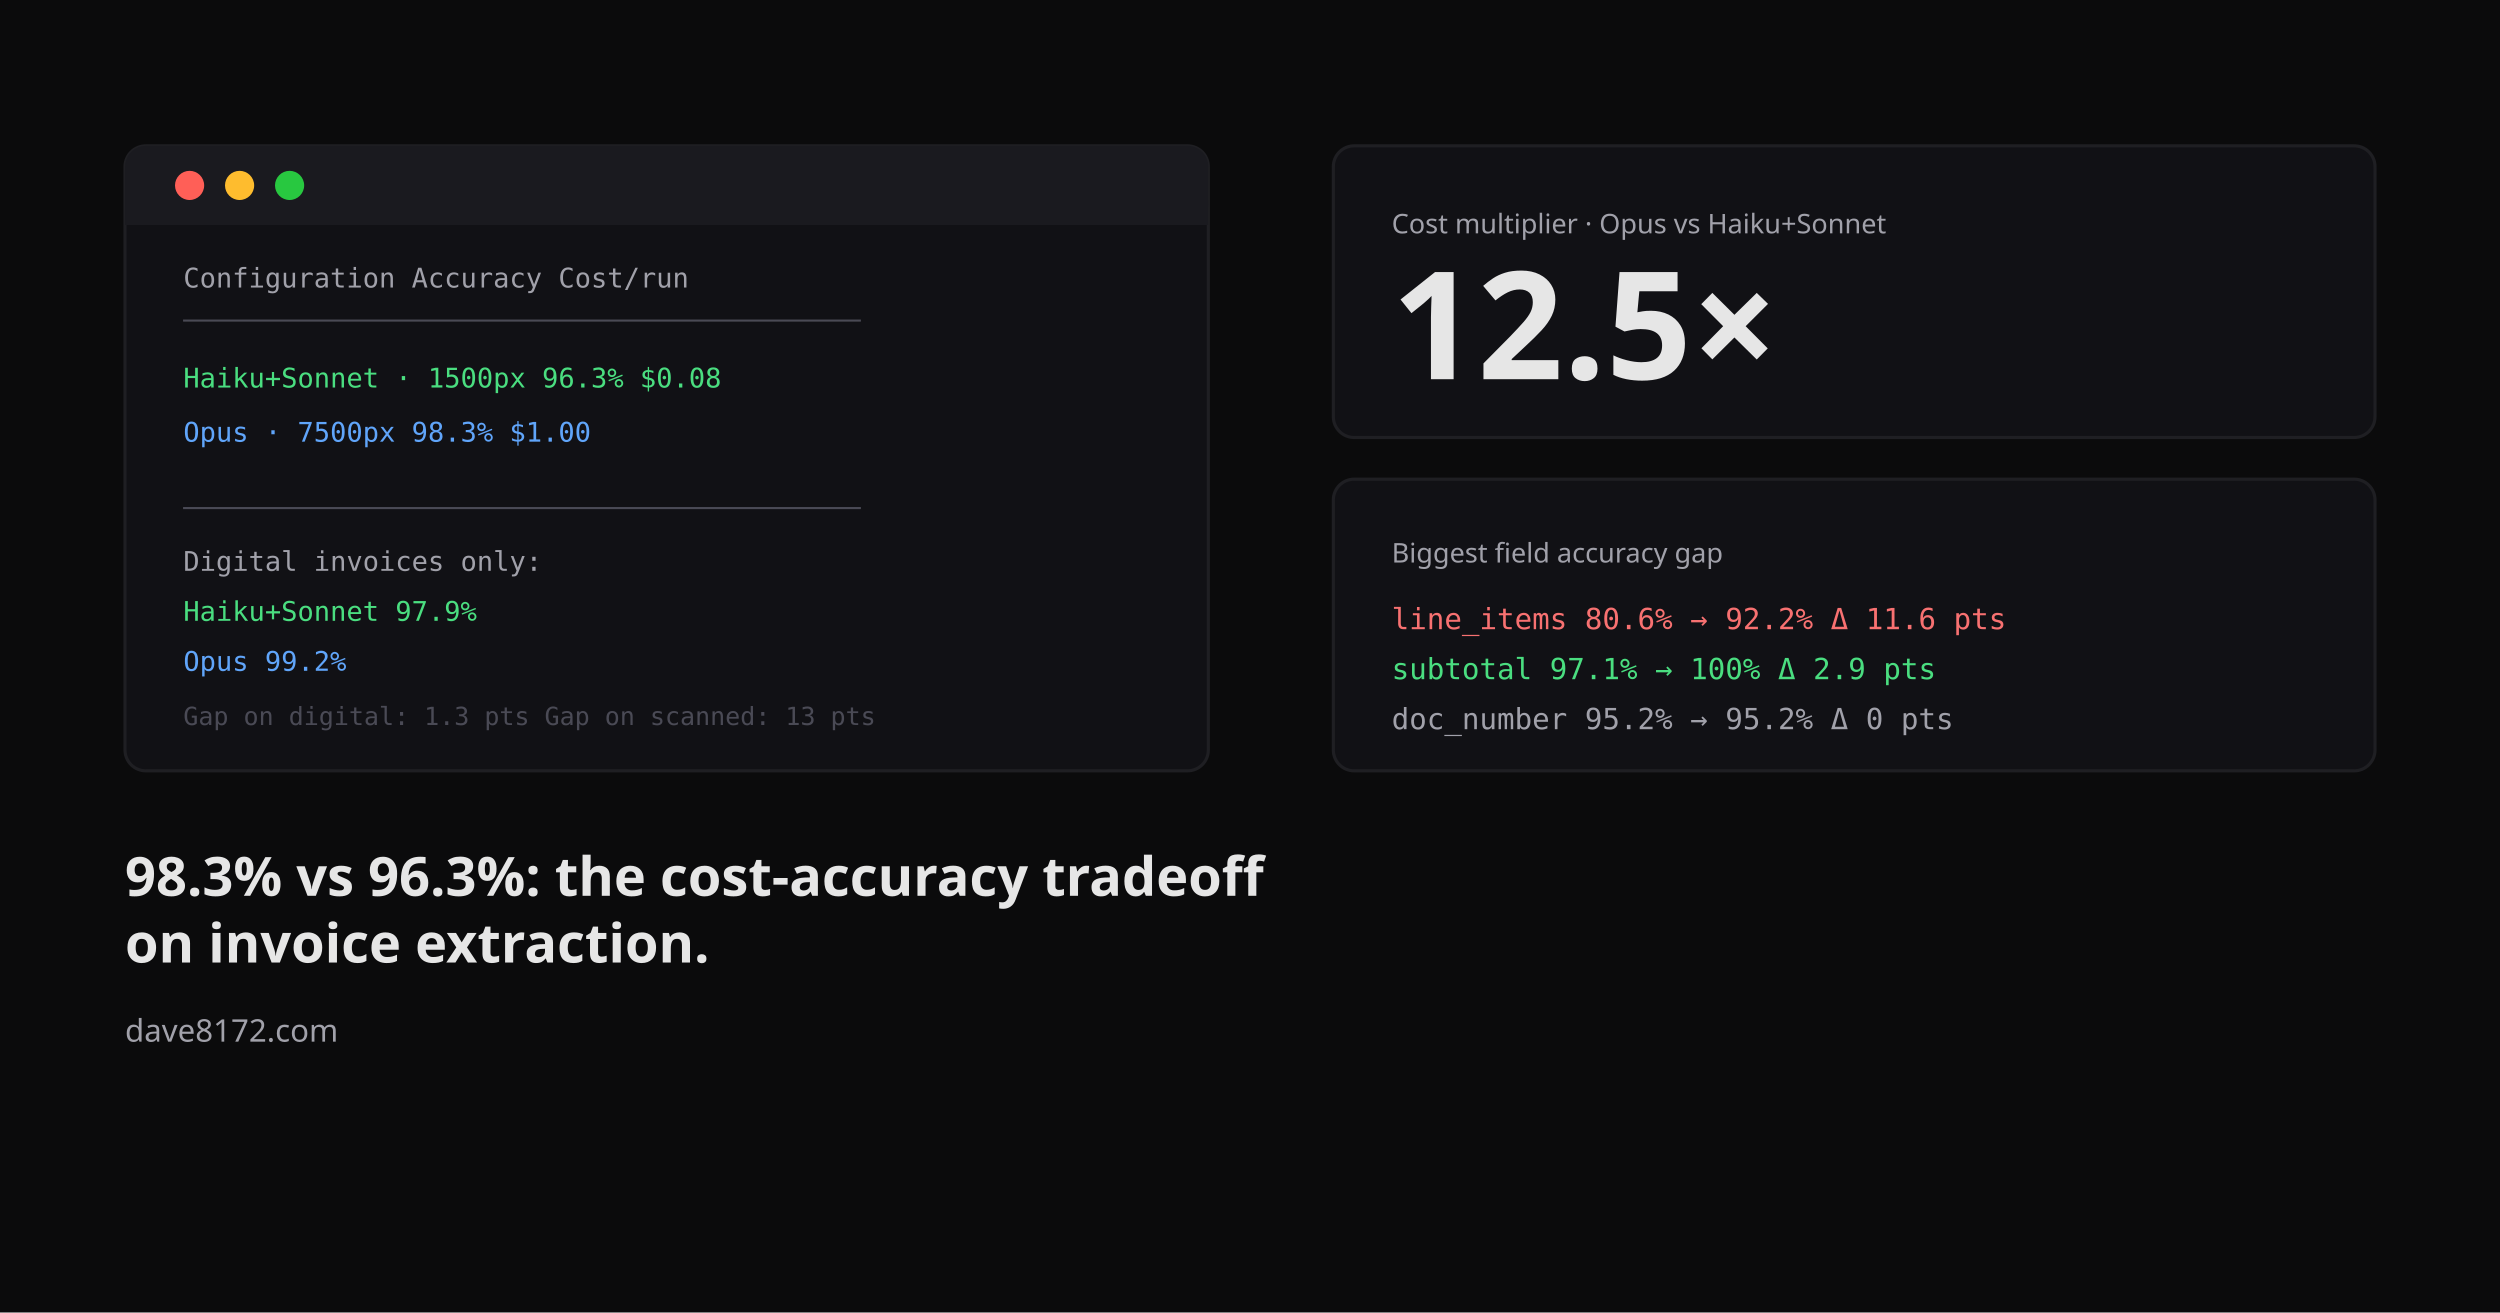
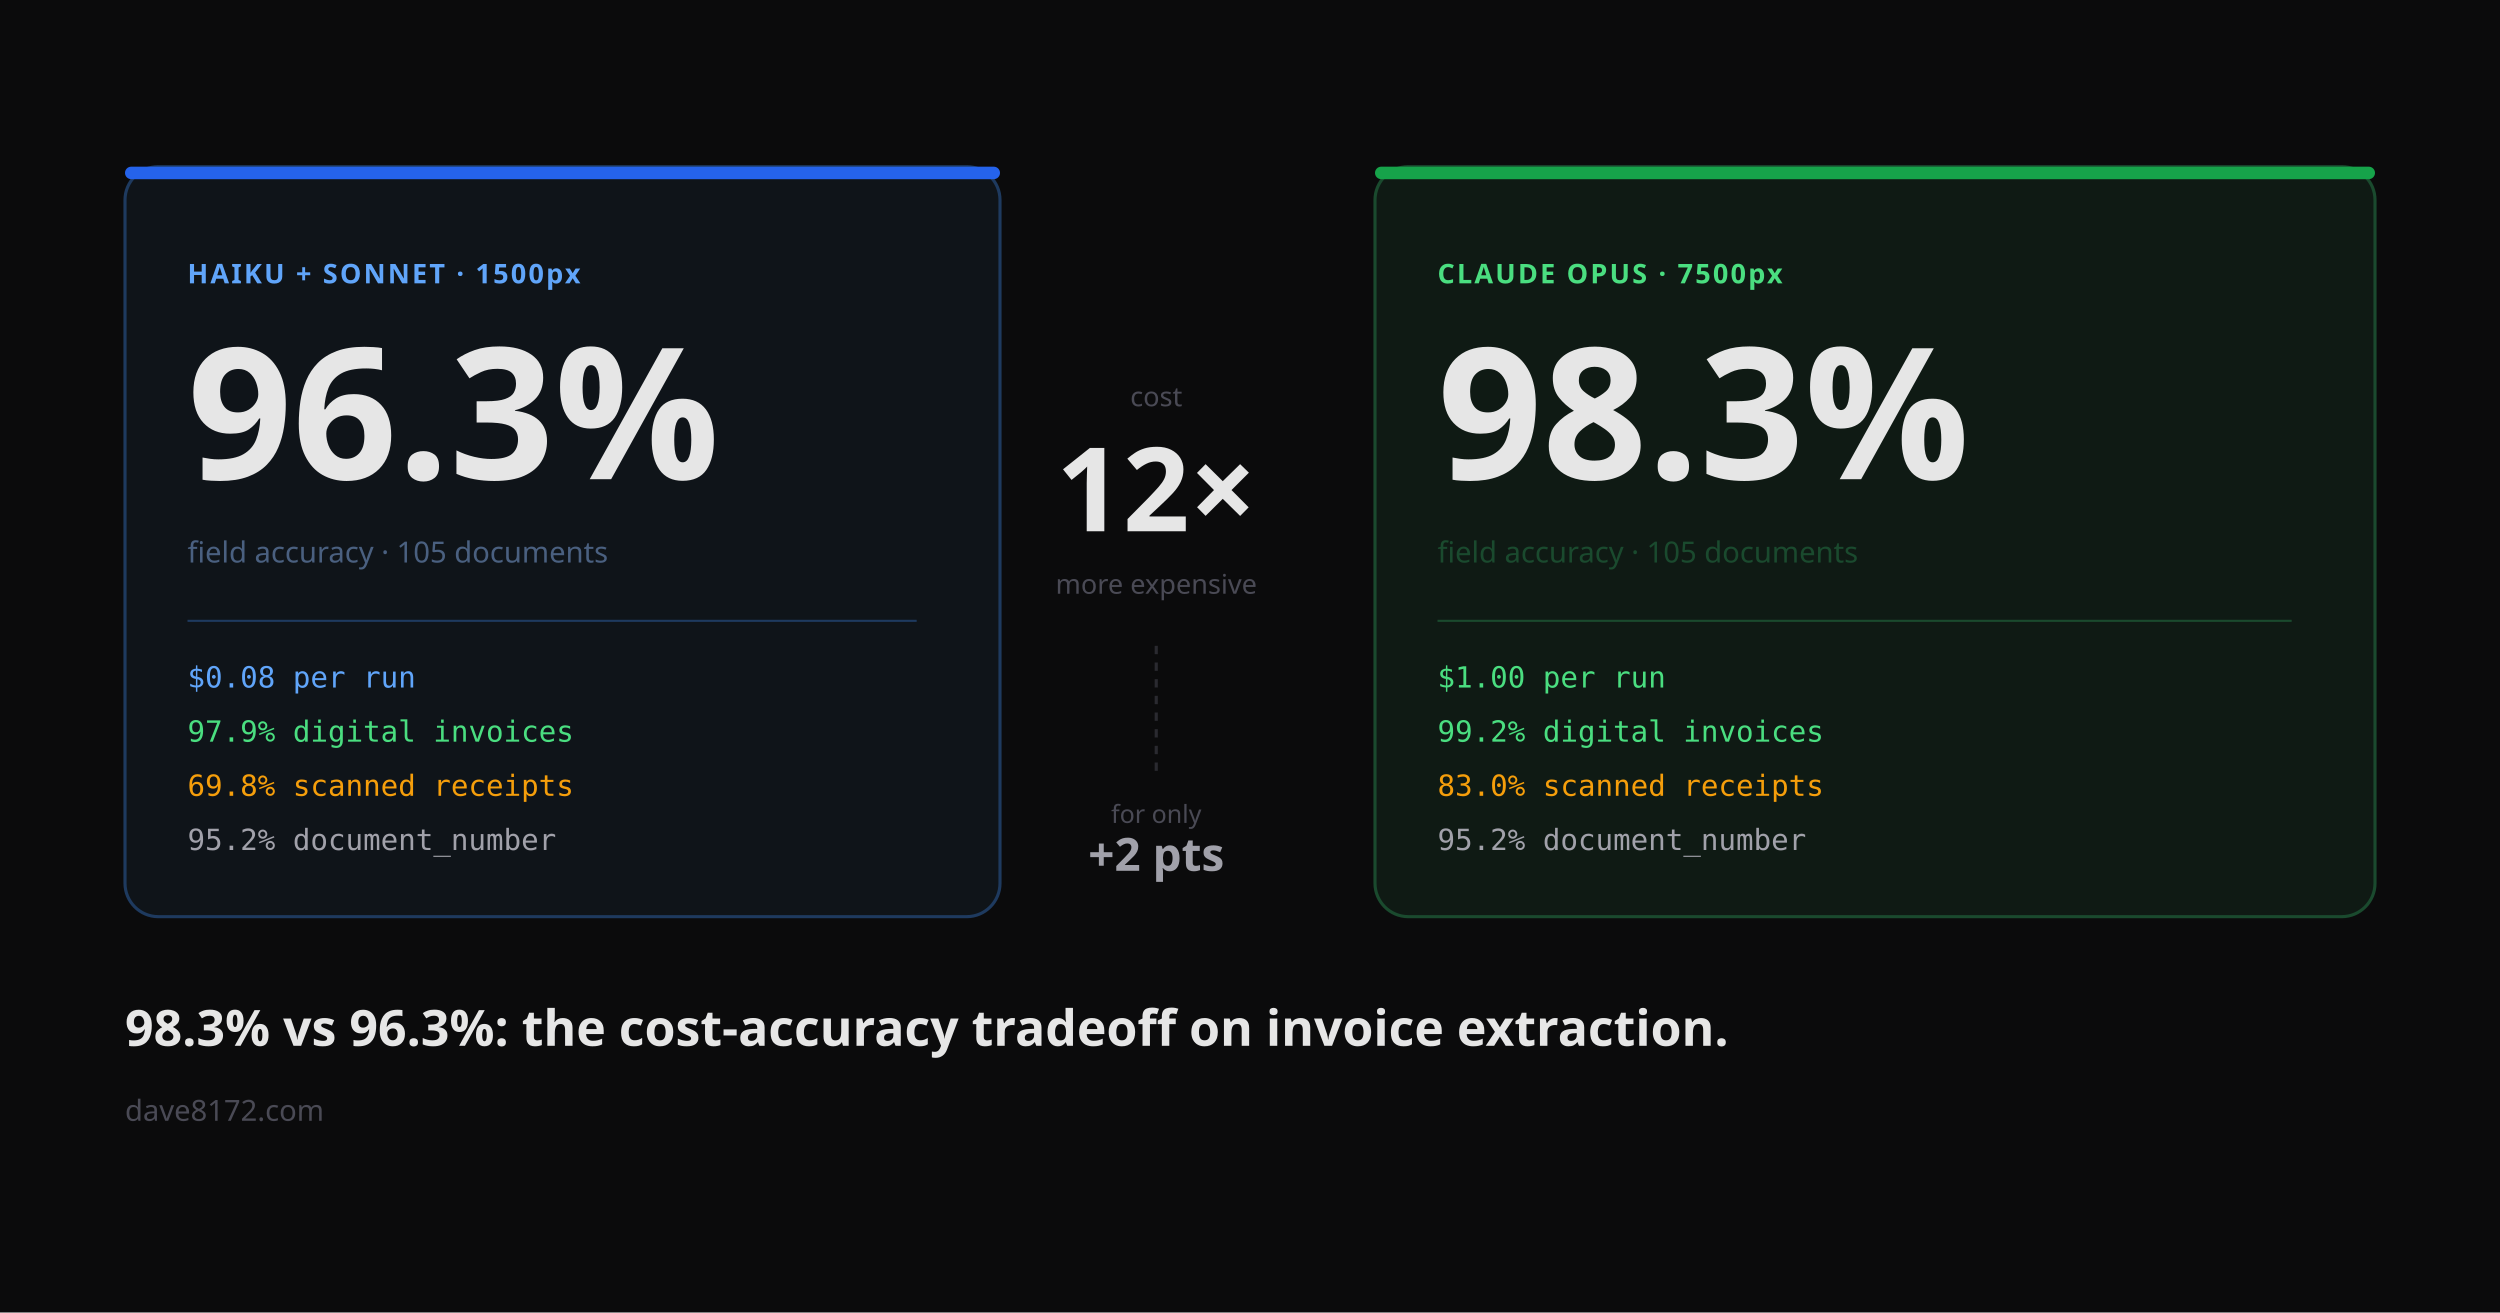
<svg xmlns="http://www.w3.org/2000/svg" viewBox="0 0 1200 630" width="1200" height="630">
  <rect width="1200" height="630" fill="#0b0b0c" />
-   <rect x="60" y="70" width="520" height="300" rx="10" fill="#111115" stroke="#1f1f23" stroke-width="1.5" />
-   <rect x="60" y="70" width="520" height="38" rx="10" fill="#1a1a1f" />
-   <rect x="60" y="96" width="520" height="12" fill="#1a1a1f" />
-   <circle cx="91" cy="89" r="7" fill="#ff5f57" />
-   <circle cx="115" cy="89" r="7" fill="#febc2e" />
-   <circle cx="139" cy="89" r="7" fill="#28c840" />
-   <text x="88" y="138" font-family="monospace" font-size="13" fill="#a1a1aa">Configuration              Accuracy   Cost/run</text>
-   <text x="88" y="158" font-family="monospace" font-size="12" fill="#4a4a55">─────────────────────────────────────────────</text>
-   <text x="88" y="186" font-family="monospace" font-size="13" fill="#4ade80">Haiku+Sonnet · 1500px      96.3%      $0.08</text>
-   <text x="88" y="212" font-family="monospace" font-size="13" fill="#60a5fa">Opus         · 7500px      98.3%      $1.00</text>
-   <text x="88" y="248" font-family="monospace" font-size="12" fill="#4a4a55">─────────────────────────────────────────────</text>
-   <text x="88" y="274" font-family="monospace" font-size="13" fill="#a1a1aa">Digital invoices only:</text>
-   <text x="88" y="298" font-family="monospace" font-size="13" fill="#4ade80">Haiku+Sonnet               97.9%</text>
-   <text x="88" y="322" font-family="monospace" font-size="13" fill="#60a5fa">Opus                       99.2%</text>
-   <text x="88" y="348" font-family="monospace" font-size="12" fill="#4a4a55">Gap on digital: 1.3 pts   Gap on scanned: 13 pts</text>
-   <rect x="640" y="70" width="500" height="140" rx="10" fill="#111115" stroke="#1f1f23" stroke-width="1.5" />
-   <text x="668" y="112" font-family="system-ui,sans-serif" font-size="13" font-weight="500" fill="#a1a1aa">Cost multiplier · Opus vs Haiku+Sonnet</text>
-   <text x="668" y="182" font-family="system-ui,sans-serif" font-size="72" font-weight="700" fill="#e6e6e6">12.5×</text>
-   <rect x="640" y="230" width="500" height="140" rx="10" fill="#111115" stroke="#1f1f23" stroke-width="1.5" />
-   <text x="668" y="270" font-family="system-ui,sans-serif" font-size="13" font-weight="500" fill="#a1a1aa">Biggest field accuracy gap</text>
-   <text x="668" y="302" font-family="monospace" font-size="14" fill="#f87171">line_items   80.6%  →  92.2%   Δ 11.6 pts</text>
-   <text x="668" y="326" font-family="monospace" font-size="14" fill="#4ade80">subtotal     97.1%  →  100%    Δ 2.9 pts</text>
-   <text x="668" y="350" font-family="monospace" font-size="14" fill="#a1a1aa">doc_number   95.2%  →  95.2%   Δ 0 pts</text>
-   <text x="60" y="430" font-family="system-ui,sans-serif" font-size="26" font-weight="700" fill="#e6e6e6">98.3% vs 96.3%: the cost-accuracy tradeoff</text>
-   <text x="60" y="462" font-family="system-ui,sans-serif" font-size="26" font-weight="700" fill="#e6e6e6">on invoice extraction.</text>
-   <text x="60" y="500" font-family="system-ui,sans-serif" font-size="15" fill="#a1a1aa">dave8172.com</text>
+   <rect x="60" y="80" width="420" height="360" rx="16" fill="#0f1419" stroke="#1e3a5f" stroke-width="1.5" />
+   <rect x="60" y="80" width="420" height="6" rx="3" fill="#2563eb" />
+   <text x="90" y="136" font-family="system-ui,sans-serif" font-size="13" font-weight="600" fill="#60a5fa" letter-spacing="0.08em">HAIKU + SONNET · 1500px</text>
+   <text x="90" y="230" font-family="system-ui,sans-serif" font-size="88" font-weight="700" fill="#e6e6e6">96.3%</text>
+   <text x="90" y="270" font-family="system-ui,sans-serif" font-size="14" fill="#4a6080">field accuracy · 105 documents</text>
+   <line x1="90" y1="298" x2="440" y2="298" stroke="#1e3a5f" stroke-width="1" />
+   <text x="90" y="330" font-family="monospace" font-size="14" fill="#60a5fa">$0.08  per run</text>
+   <text x="90" y="356" font-family="monospace" font-size="14" fill="#4ade80">97.9%  digital invoices</text>
+   <text x="90" y="382" font-family="monospace" font-size="14" fill="#f59e0b">69.8%  scanned receipts</text>
+   <text x="90" y="408" font-family="monospace" font-size="14" fill="#a1a1aa">95.2%  document_number</text>
+   <text x="555" y="195" font-family="system-ui,sans-serif" font-size="13" font-weight="500" fill="#4a4a55" text-anchor="middle">cost</text>
+   <text x="555" y="255" font-family="system-ui,sans-serif" font-size="56" font-weight="700" fill="#e6e6e6" text-anchor="middle">12×</text>
+   <text x="555" y="285" font-family="system-ui,sans-serif" font-size="13" fill="#4a4a55" text-anchor="middle">more expensive</text>
+   <line x1="555" y1="310" x2="555" y2="370" stroke="#2a2a30" stroke-width="1.5" stroke-dasharray="4,4" />
+   <text x="555" y="395" font-family="system-ui,sans-serif" font-size="12" fill="#4a4a55" text-anchor="middle">for only</text>
+   <text x="555" y="418" font-family="system-ui,sans-serif" font-size="22" font-weight="700" fill="#a1a1aa" text-anchor="middle">+2 pts</text>
+   <rect x="660" y="80" width="480" height="360" rx="16" fill="#0f1a14" stroke="#1a4a2e" stroke-width="1.5" />
+   <rect x="660" y="80" width="480" height="6" rx="3" fill="#16a34a" />
+   <text x="690" y="136" font-family="system-ui,sans-serif" font-size="13" font-weight="600" fill="#4ade80" letter-spacing="0.08em">CLAUDE OPUS · 7500px</text>
+   <text x="690" y="230" font-family="system-ui,sans-serif" font-size="88" font-weight="700" fill="#e6e6e6">98.3%</text>
+   <text x="690" y="270" font-family="system-ui,sans-serif" font-size="14" fill="#1a4a2e">field accuracy · 105 documents</text>
+   <line x1="690" y1="298" x2="1100" y2="298" stroke="#1a4a2e" stroke-width="1" />
+   <text x="690" y="330" font-family="monospace" font-size="14" fill="#4ade80">$1.00  per run</text>
+   <text x="690" y="356" font-family="monospace" font-size="14" fill="#4ade80">99.2%  digital invoices</text>
+   <text x="690" y="382" font-family="monospace" font-size="14" fill="#f59e0b">83.0%  scanned receipts</text>
+   <text x="690" y="408" font-family="monospace" font-size="14" fill="#a1a1aa">95.2%  document_number</text>
+   <text x="60" y="502" font-family="system-ui,sans-serif" font-size="24" font-weight="700" fill="#e6e6e6">98.3% vs 96.3%: the cost-accuracy tradeoff on invoice extraction.</text>
+   <text x="60" y="538" font-family="system-ui,sans-serif" font-size="14" fill="#4a4a55">dave8172.com</text>
</svg>
